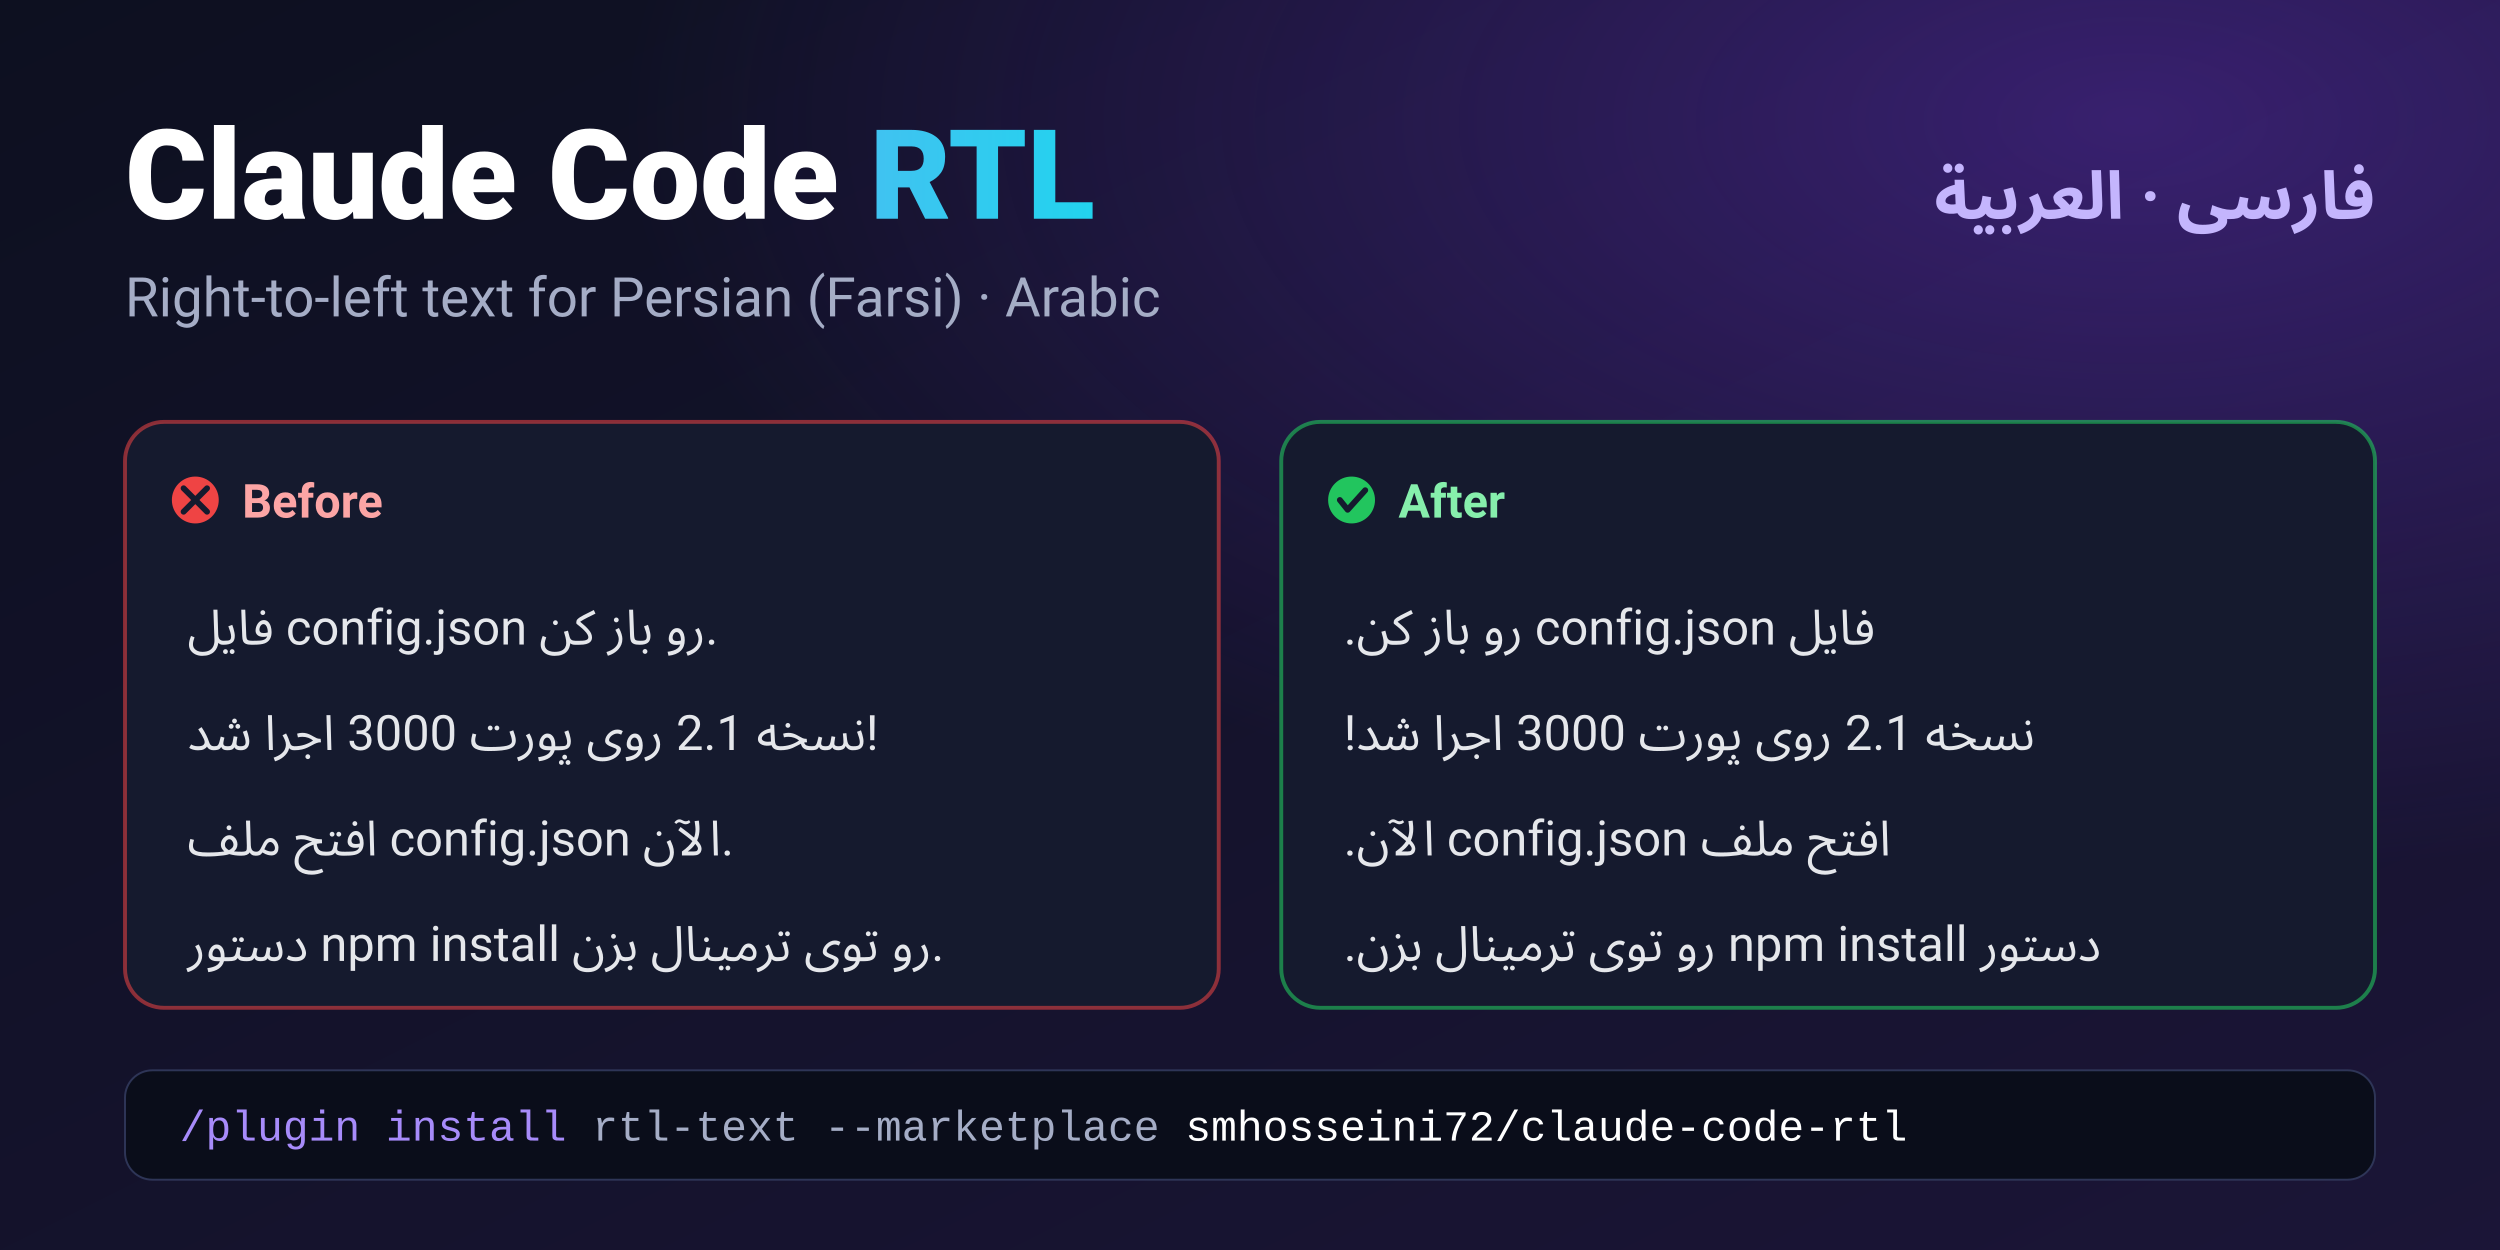
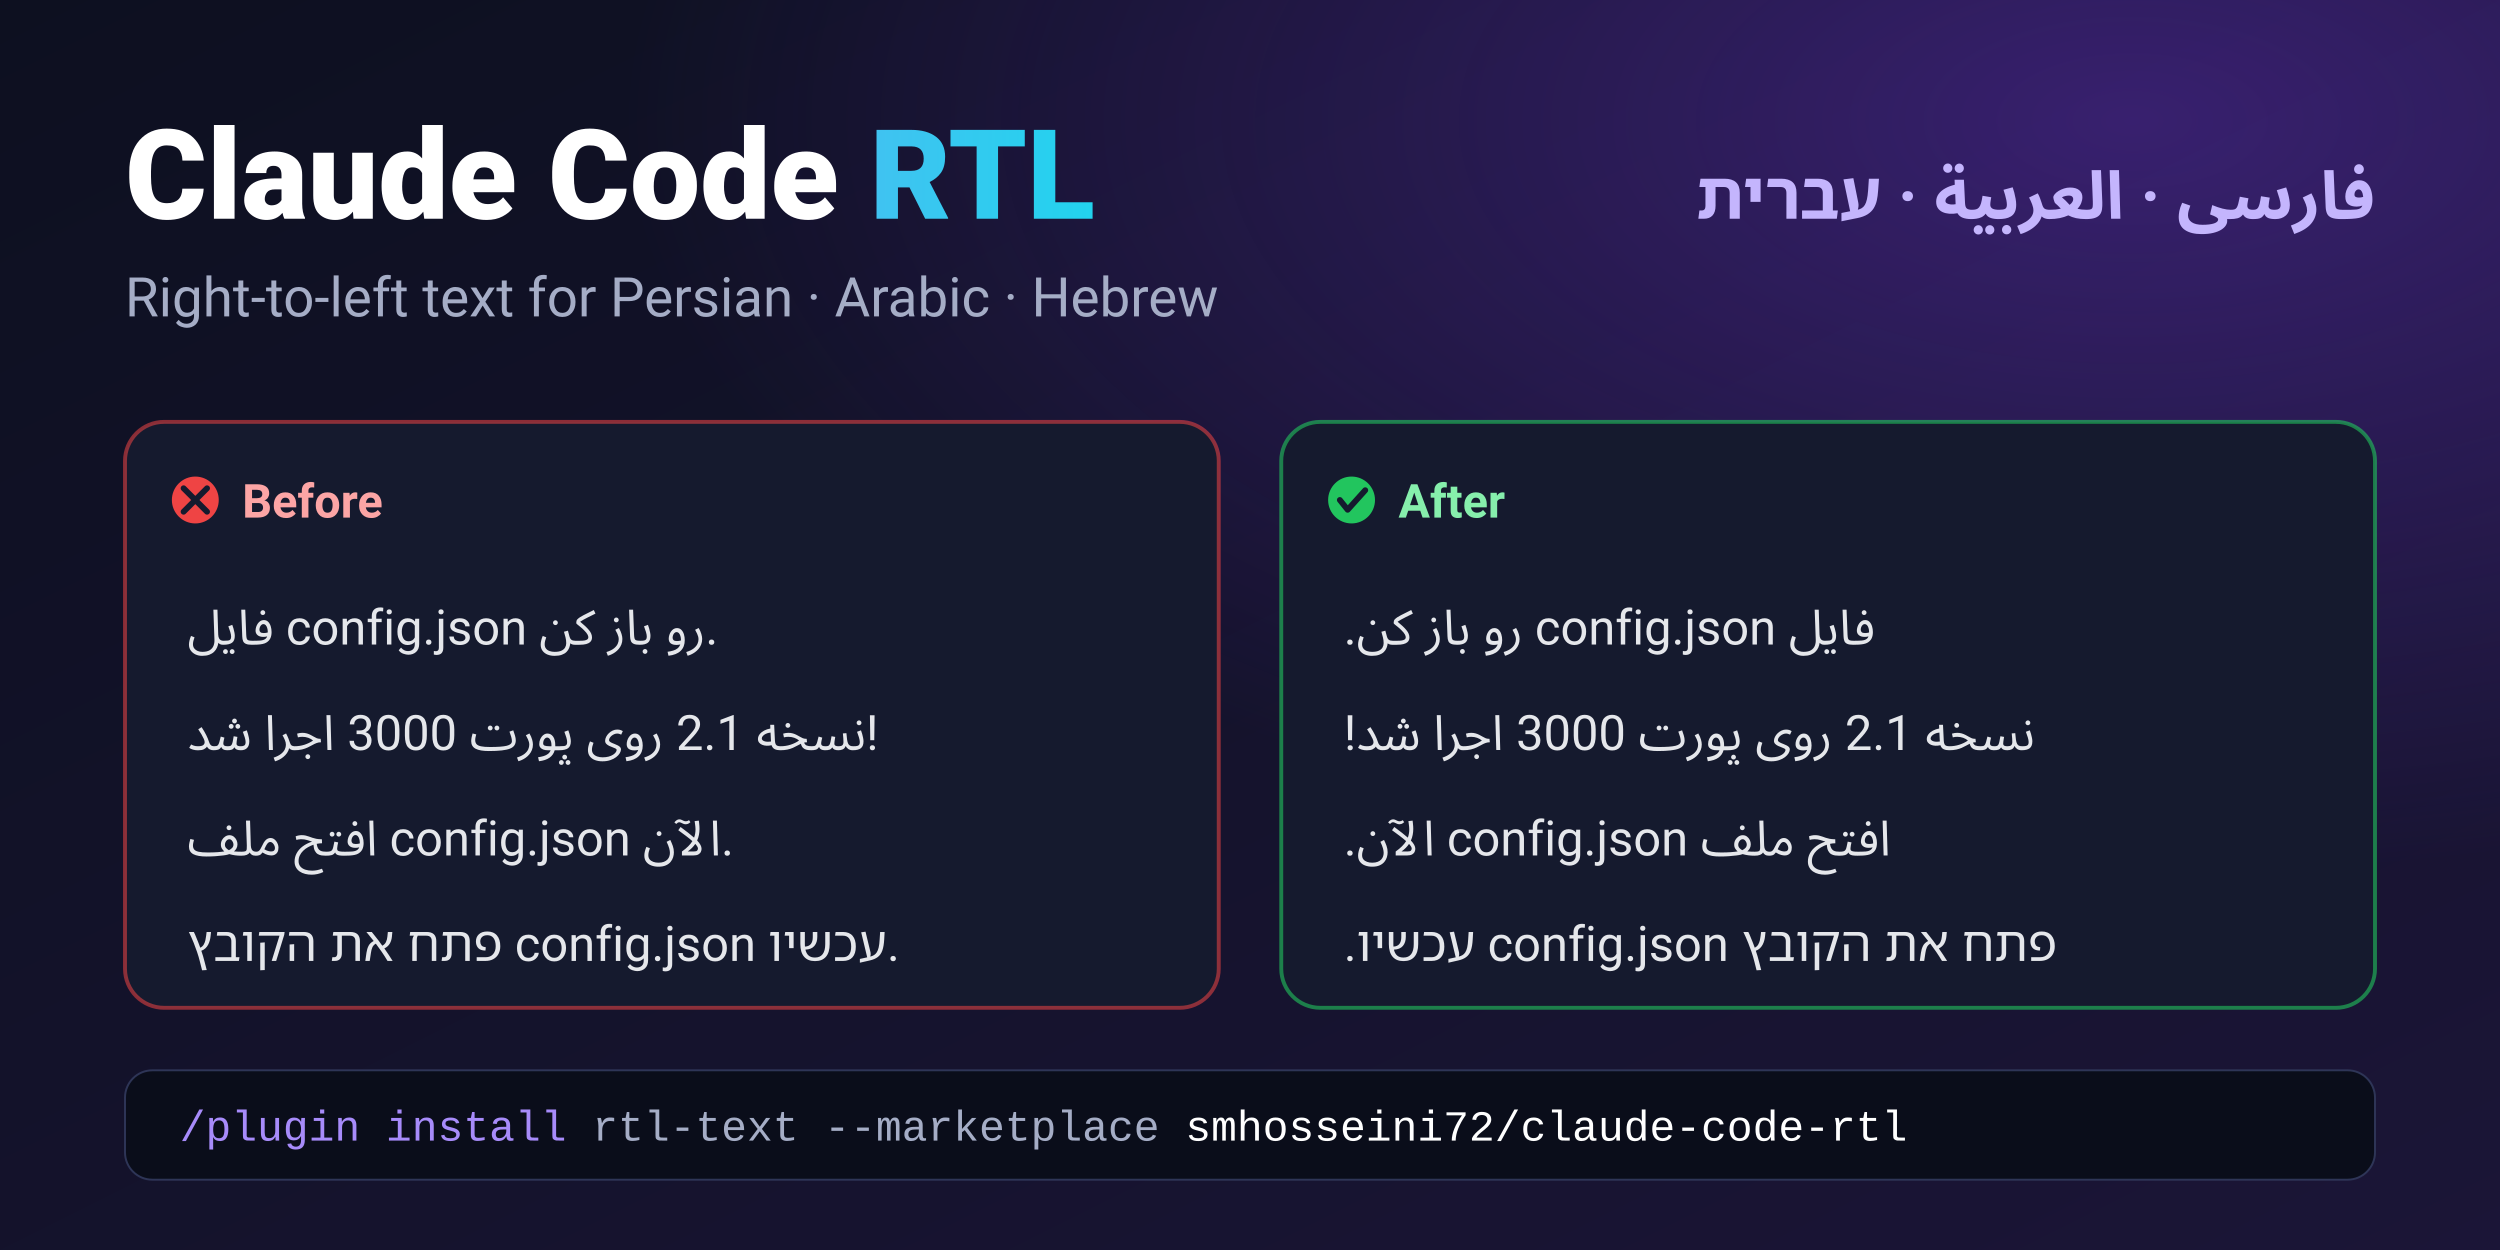
<svg xmlns="http://www.w3.org/2000/svg" viewBox="0 0 1280 640" width="1280" height="640" role="img" aria-labelledby="t d">
  <defs>
    <linearGradient id="bg" x1="0" y1="0" x2="1" y2="1">
      <stop offset="0" stop-color="#0d1020" />
      <stop offset="1" stop-color="#1b1537" />
    </linearGradient>
    <linearGradient id="accent" x1="0" y1="0" x2="1" y2="0">
      <stop offset="0" stop-color="#a78bfa" />
      <stop offset="1" stop-color="#22d3ee" />
    </linearGradient>
    <radialGradient id="glow" cx="0.85" cy="0.1" r="0.6">
      <stop offset="0" stop-color="#7c3aed" stop-opacity="0.35" />
      <stop offset="1" stop-color="#7c3aed" stop-opacity="0" />
    </radialGradient>
  </defs>
  <rect width="1280" height="640" fill="url(#bg)" />
  <rect width="1280" height="640" fill="url(#glow)" />
-   <g font-family="-apple-system, 'Segoe UI', system-ui, Roboto, 'Noto Sans', 'Noto Sans Arabic', Tahoma, sans-serif">
+   <g font-family="-apple-system, 'Segoe UI', system-ui, Roboto, 'Noto Sans', 'Noto Sans Arabic', 'Noto Sans Hebrew', Tahoma, sans-serif">
    <text x="64" y="112" font-size="64" font-weight="800" fill="#ffffff">Claude Code <tspan fill="url(#accent)">RTL</tspan>
    </text>
-     <text x="64" y="162" font-size="28" fill="#a5adc6">Right-to-left text for Persian (Farsi) · Arabic</text>
-     <text x="1216" y="112" font-size="34" font-weight="700" fill="#c4b5fd" direction="rtl" text-anchor="start">فارسی · العربية</text>
+     <text x="64" y="162" font-size="28" fill="#a5adc6">Right-to-left text for Persian · Arabic · Hebrew</text>
+     <text x="1216" y="112" font-size="34" font-weight="700" fill="#c4b5fd" direction="rtl" text-anchor="start">فارسی · العربية · עברית</text>
    <rect x="64" y="216" width="560" height="300" rx="20" fill="#151a2e" stroke="#ef4444" stroke-opacity="0.55" stroke-width="2" />
    <circle cx="100" cy="256" r="12" fill="#ef4444" />
    <path d="M94 250 l12 12 M106 250 l-12 12" stroke="#151a2e" stroke-width="3" stroke-linecap="round" />
    <text x="124" y="265" font-size="24" font-weight="700" fill="#fca5a5">Before</text>
    <g font-size="25" fill="#e5e7eb">
      <text x="96" y="330">فایل config.json رو باز کن.</text>
      <text x="96" y="384">نسخه 2.1 روی پورت 3000 اجرا شد!</text>
      <text x="96" y="438">افتح ملف config.json الآن.</text>
-       <text x="96" y="492">دستور npm install رو توی ترمینال بزن.</text>
+       <text x="96" y="492">פתח את הקובץ config.json עכשיו.</text>
    </g>
    <rect x="656" y="216" width="560" height="300" rx="20" fill="#151a2e" stroke="#22c55e" stroke-opacity="0.6" stroke-width="2" />
    <circle cx="692" cy="256" r="12" fill="#22c55e" />
    <path d="M686 256 l4 5 l9 -10" fill="none" stroke="#151a2e" stroke-width="3" stroke-linecap="round" stroke-linejoin="round" />
    <text x="716" y="265" font-size="24" font-weight="700" fill="#86efac">After</text>
    <g font-size="25" fill="#e5e7eb" direction="rtl" text-anchor="end">
      <text x="688" y="330">فایل config.json رو باز کن.</text>
      <text x="688" y="384">نسخه 2.1 روی پورت 3000 اجرا شد!</text>
      <text x="688" y="438">افتح ملف config.json الآن.</text>
-       <text x="688" y="492">دستور npm install رو توی ترمینال بزن.</text>
+       <text x="688" y="492">פתח את הקובץ config.json עכשיו.</text>
    </g>
  </g>
  <rect x="64" y="548" width="1152" height="56" rx="14" fill="#0a0d1a" stroke="#2e3557" />
  <text x="92" y="584" font-family="ui-monospace, SFMono-Regular, Menlo, Consolas, 'Liberation Mono', monospace" font-size="22" fill="#a5adc6">
    <tspan fill="#a78bfa">/plugin install</tspan> rtl-text --marketplace <tspan fill="#ffffff">smhosseini72/claude-code-rtl</tspan>
  </text>
</svg>
